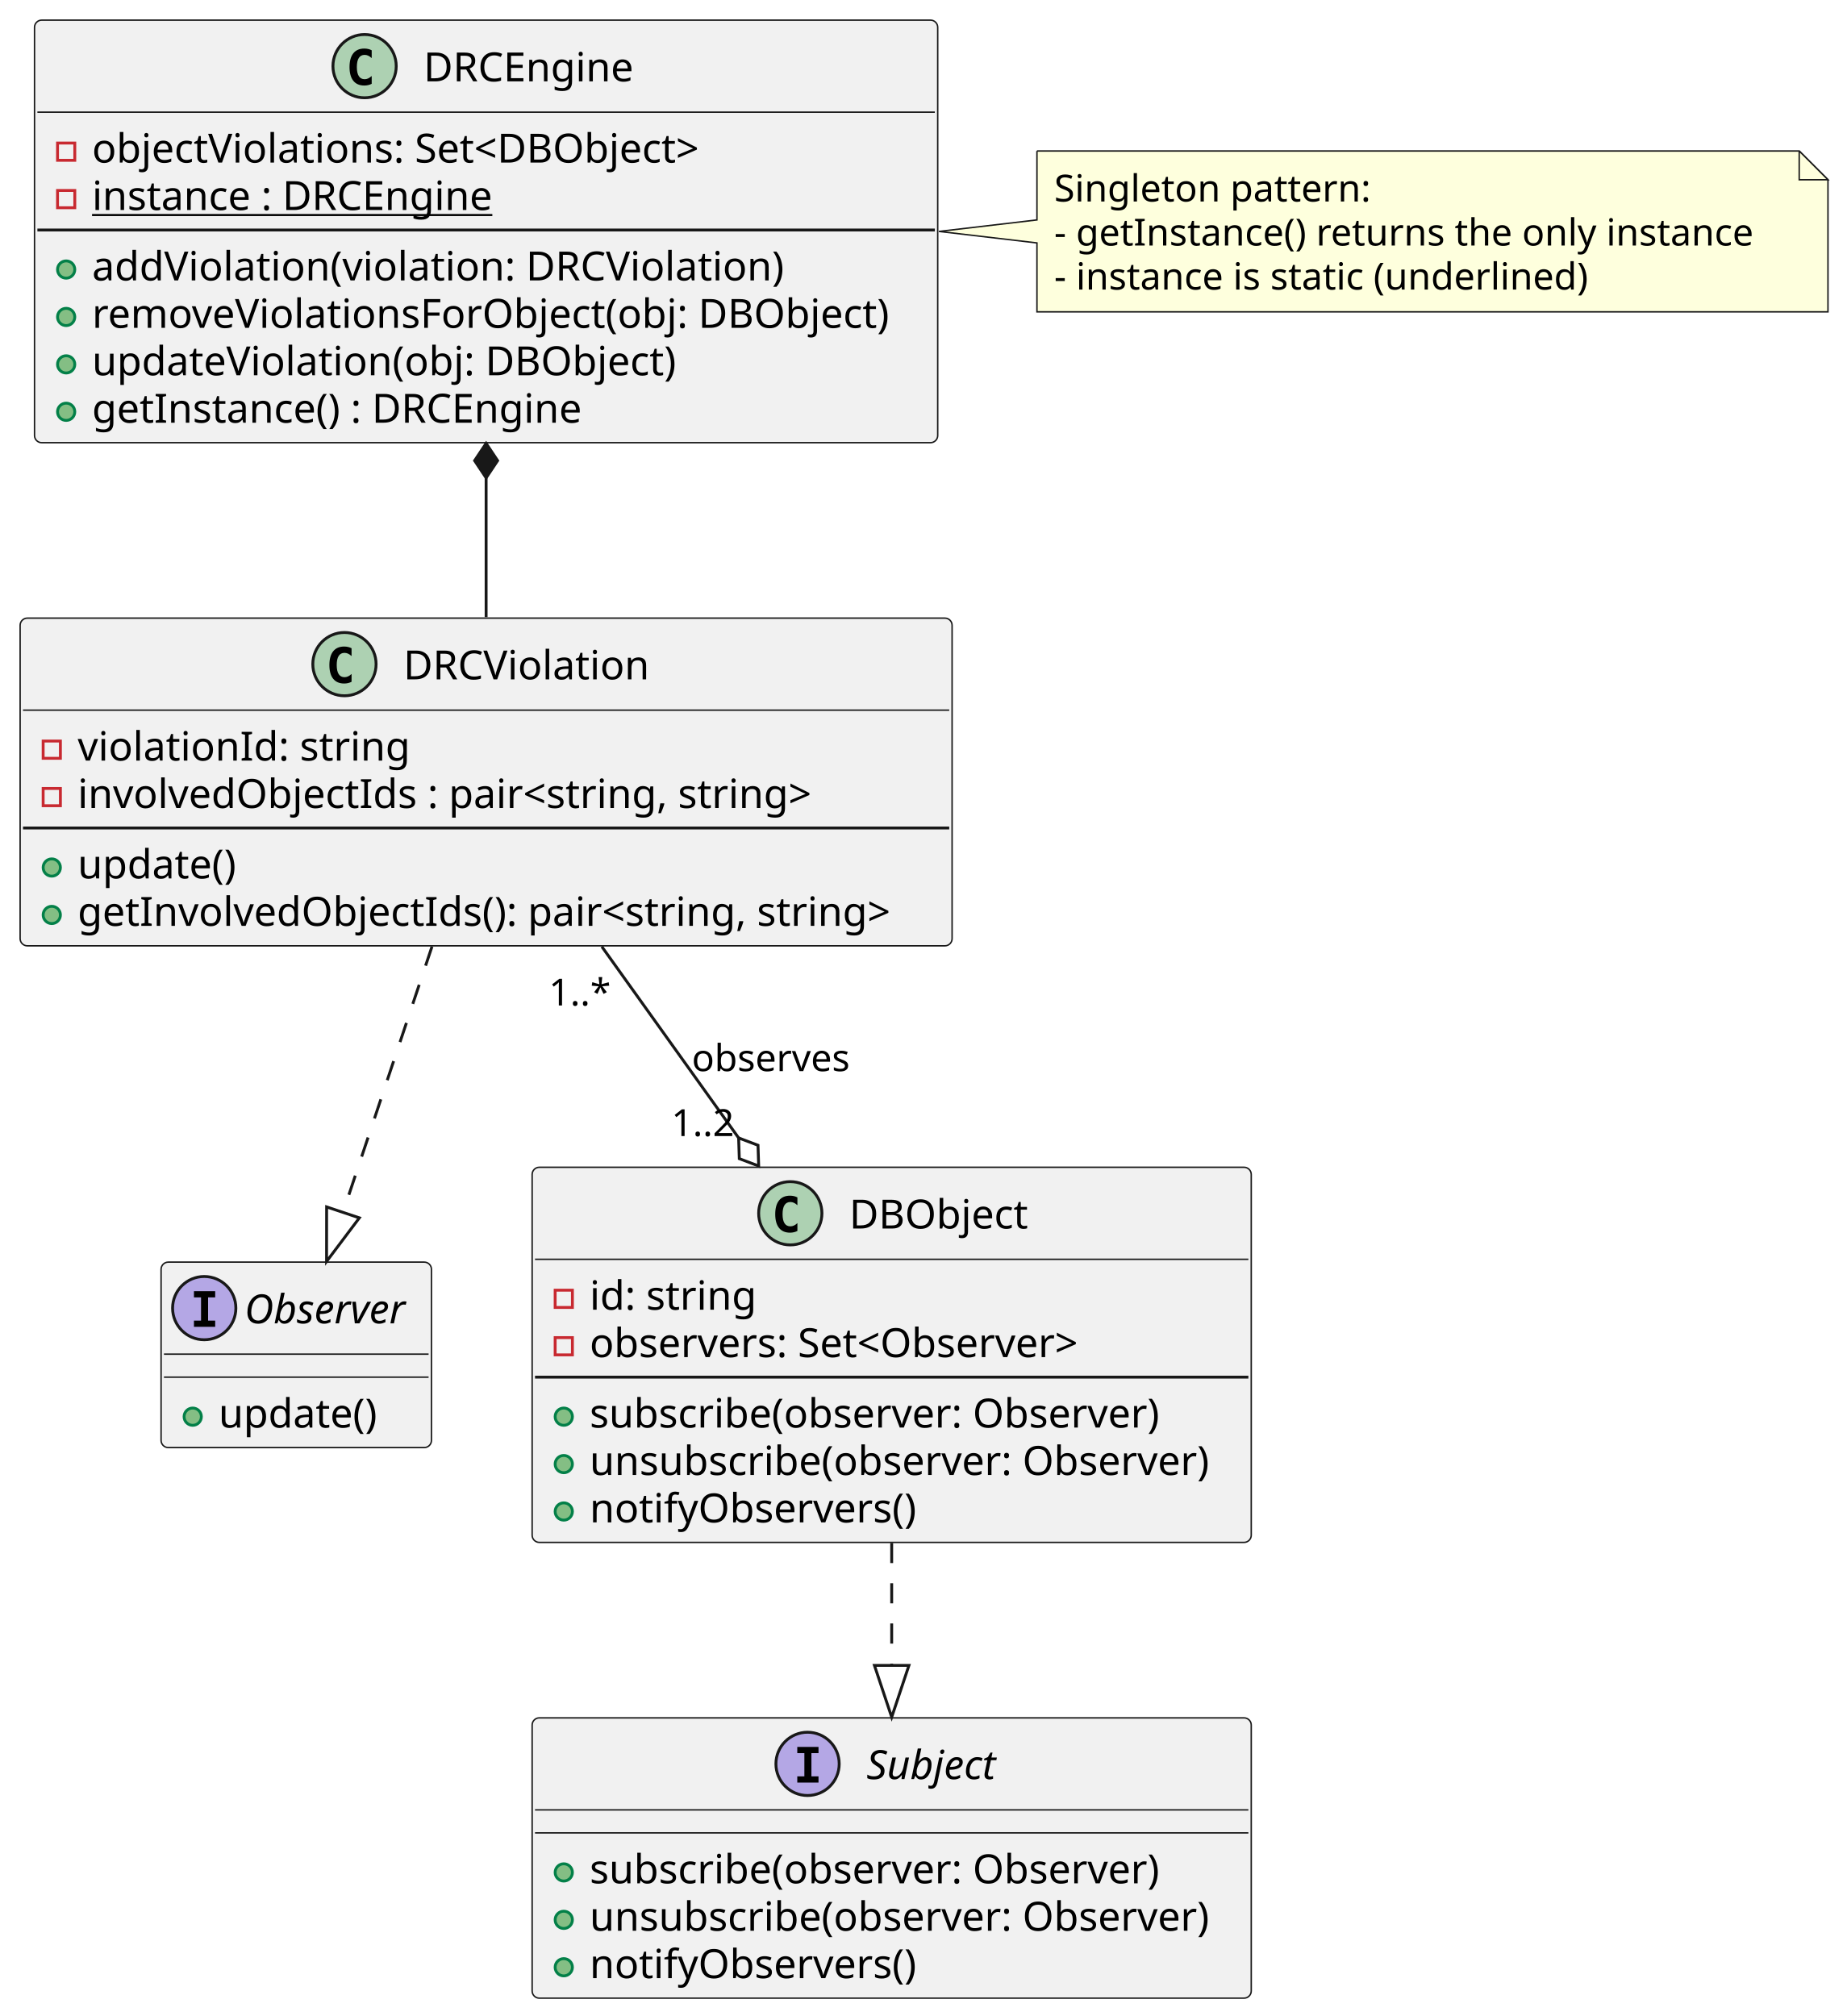
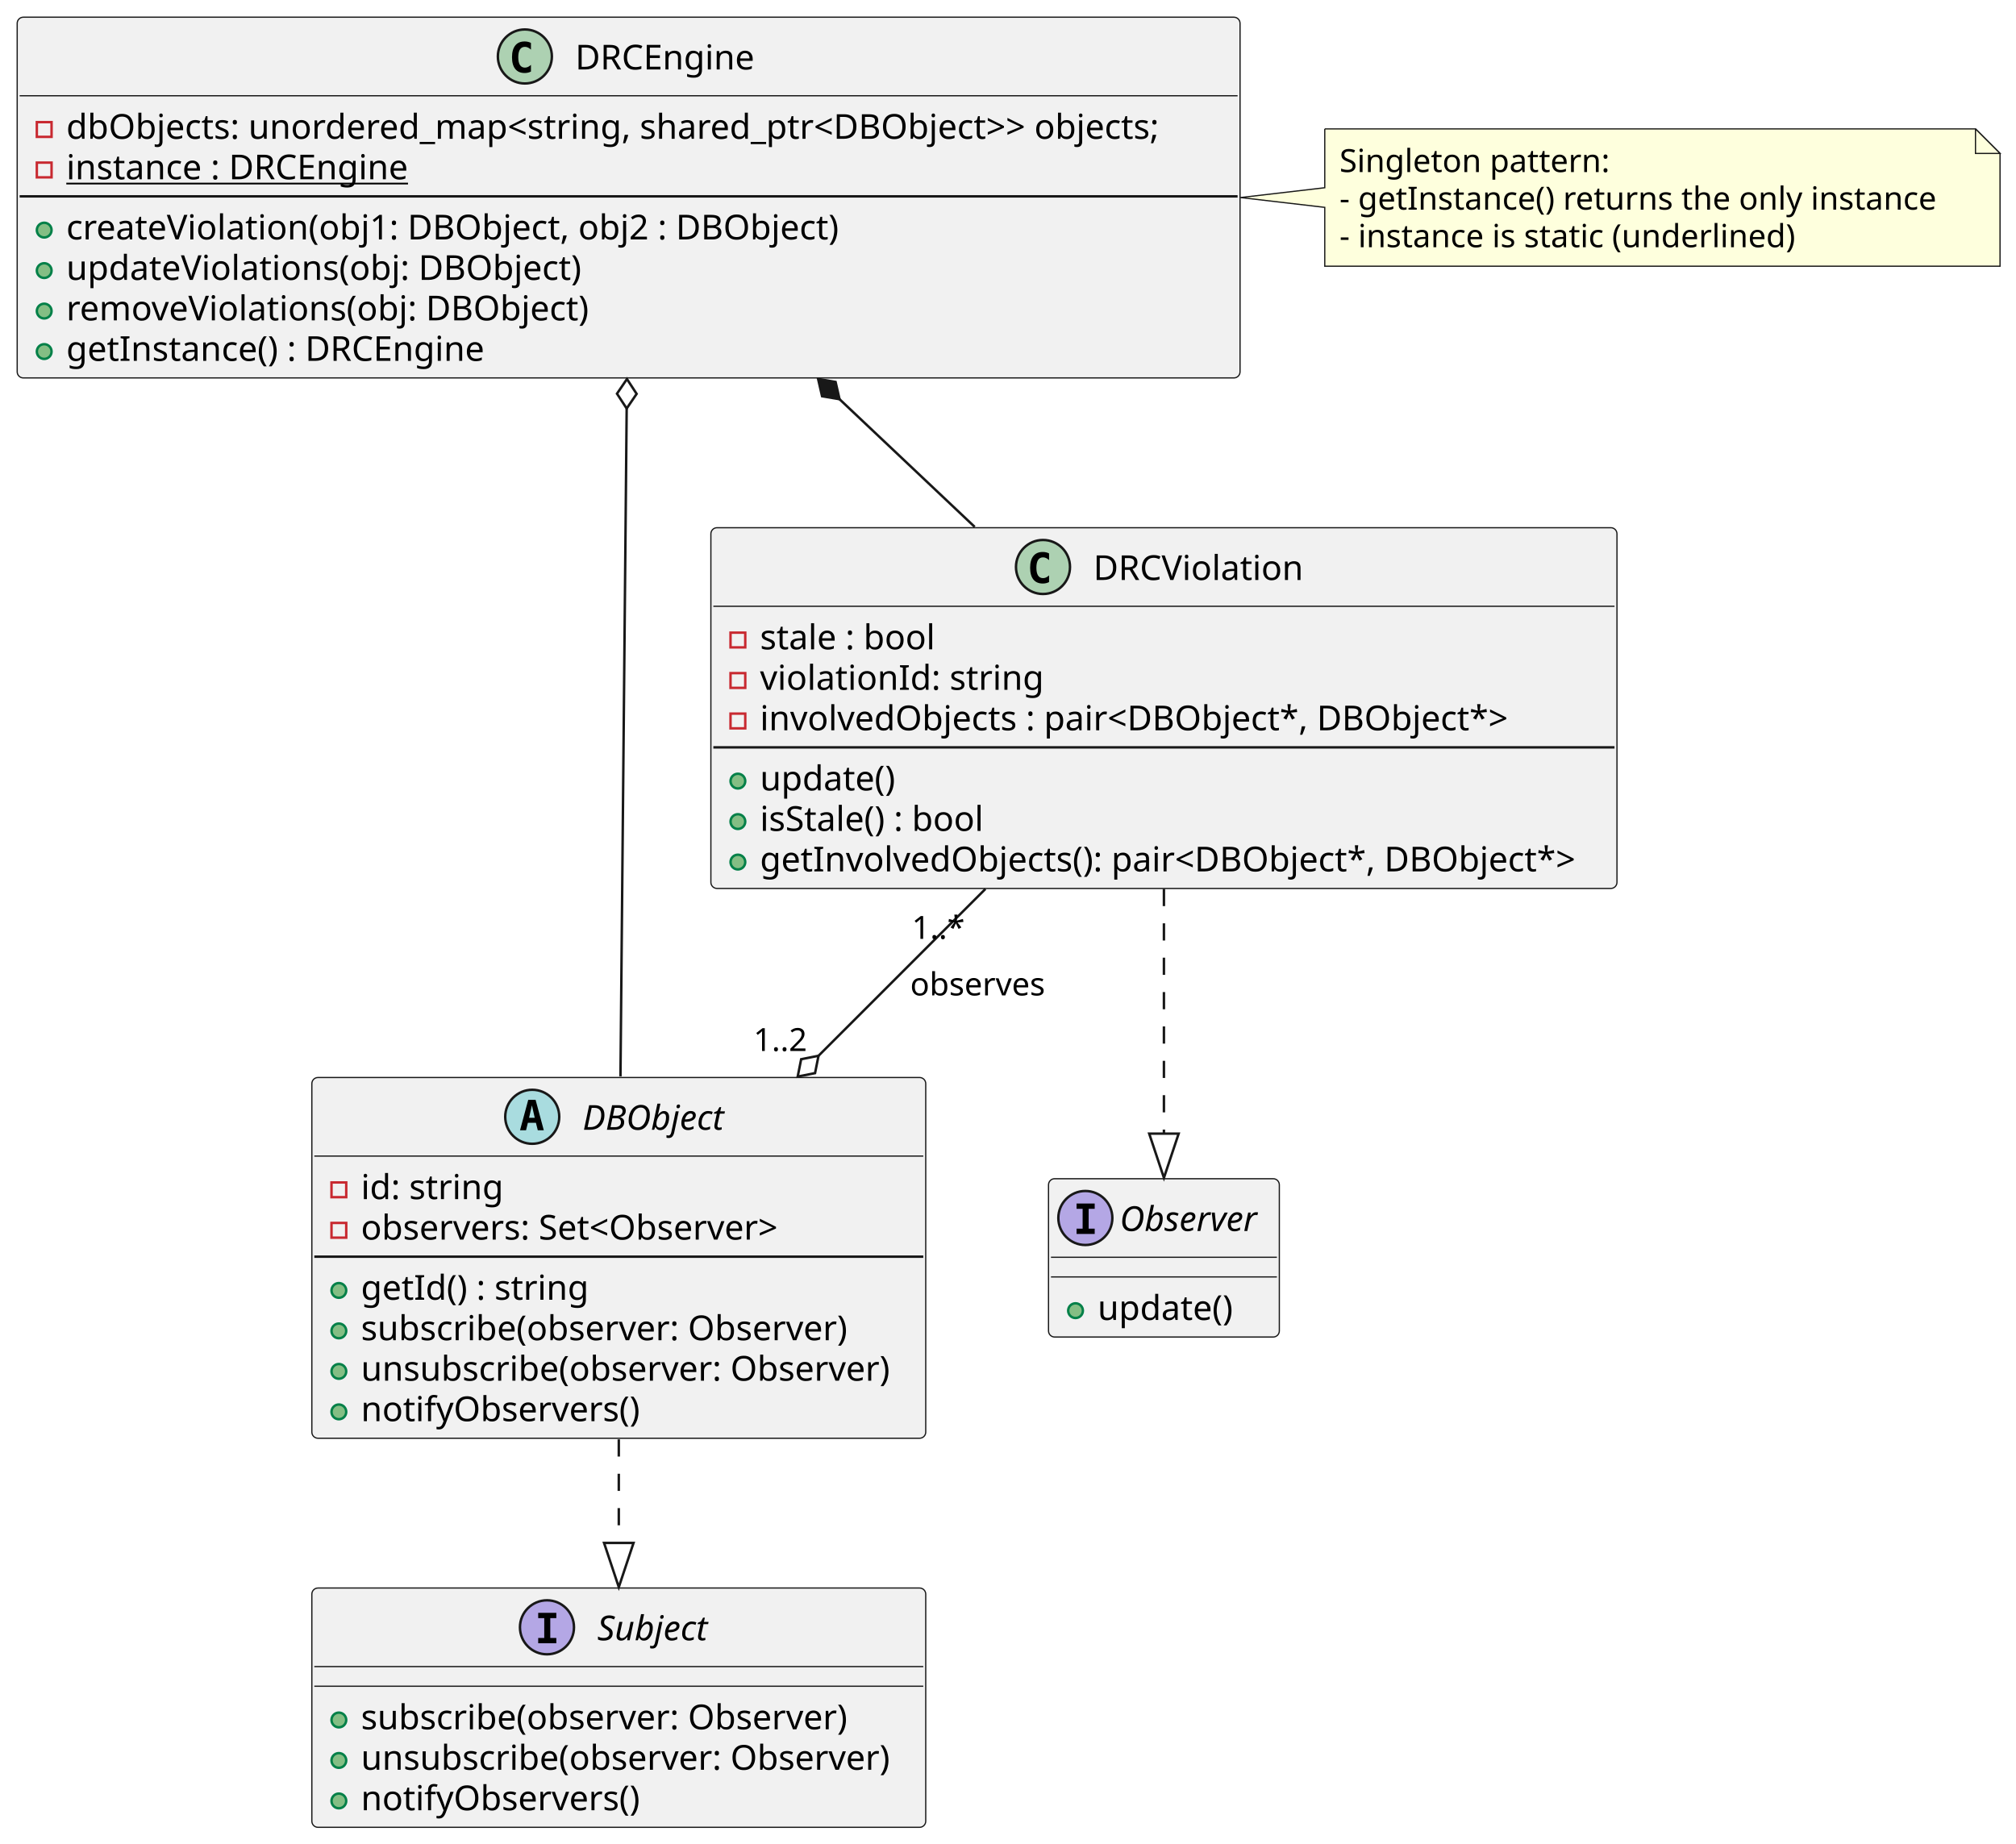
- <svg xmlns="http://www.w3.org/2000/svg" contentStyleType="text/css" height="701px" preserveAspectRatio="none" style="width:642px;height:701px;background:#FFFFFF;" version="1.1" viewBox="0 0 642 701" width="642px" zoomAndPan="magnify">
+ <svg xmlns="http://www.w3.org/2000/svg" contentStyleType="text/css" height="751px" preserveAspectRatio="none" style="width:821px;height:751px;background:#FFFFFF;" version="1.1" viewBox="0 0 821 751" width="821px" zoomAndPan="magnify">
  <defs />
  <g>
    <g id="elem_Observer">
-       <rect codeLine="2" fill="#F1F1F1" height="64.488" id="Observer" rx="2.5" ry="2.5" style="stroke:#181818;stroke-width:0.5;" width="94" x="56" y="438.86" />
-       <ellipse cx="71" cy="454.86" fill="#B4A7E5" rx="11" ry="11" style="stroke:#181818;stroke-width:1.0;" />
-       <path d="M67.428,451.125 L67.428,448.967 L74.807,448.967 L74.807,451.125 L72.342,451.125 L72.342,459.202 L74.807,459.202 L74.807,461.36 L67.428,461.36 L67.428,459.202 L69.893,459.202 L69.893,451.125 Z " fill="#000000" />
-       <text fill="#000000" font-family="sans-serif" font-size="14" font-style="italic" lengthAdjust="spacing" textLength="62" x="85" y="460.151">Observer</text>
-       <line style="stroke:#181818;stroke-width:0.5;" x1="57" x2="149" y1="470.86" y2="470.86" />
-       <line style="stroke:#181818;stroke-width:0.5;" x1="57" x2="149" y1="478.86" y2="478.86" />
-       <ellipse cx="67" cy="492.604" fill="#84BE84" rx="3" ry="3" style="stroke:#038048;stroke-width:1.0;" />
-       <text fill="#000000" font-family="sans-serif" font-size="14" lengthAdjust="spacing" textLength="58" x="76" y="496.395">update()</text>
+       <rect codeLine="2" fill="#F1F1F1" height="64.488" id="Observer" rx="2.5" ry="2.5" style="stroke:#181818;stroke-width:0.5;" width="94" x="427" y="480.08" />
+       <ellipse cx="442" cy="496.08" fill="#B4A7E5" rx="11" ry="11" style="stroke:#181818;stroke-width:1.0;" />
+       <path d="M438.428,492.345 L438.428,490.187 L445.807,490.187 L445.807,492.345 L443.342,492.345 L443.342,500.422 L445.807,500.422 L445.807,502.58 L438.428,502.58 L438.428,500.422 L440.893,500.422 L440.893,492.345 Z " fill="#000000" />
+       <text fill="#000000" font-family="sans-serif" font-size="14" font-style="italic" lengthAdjust="spacing" textLength="62" x="456" y="501.371">Observer</text>
+       <line style="stroke:#181818;stroke-width:0.5;" x1="428" x2="520" y1="512.08" y2="512.08" />
+       <line style="stroke:#181818;stroke-width:0.5;" x1="428" x2="520" y1="520.08" y2="520.08" />
+       <ellipse cx="438" cy="533.824" fill="#84BE84" rx="3" ry="3" style="stroke:#038048;stroke-width:1.0;" />
+       <text fill="#000000" font-family="sans-serif" font-size="14" lengthAdjust="spacing" textLength="58" x="447" y="537.615">update()</text>
    </g>
    <g id="elem_Subject">
-       <rect codeLine="6" fill="#F1F1F1" height="97.465" id="Subject" rx="2.5" ry="2.5" style="stroke:#181818;stroke-width:0.5;" width="250" x="185" y="597.33" />
-       <ellipse cx="280.75" cy="613.33" fill="#B4A7E5" rx="11" ry="11" style="stroke:#181818;stroke-width:1.0;" />
-       <path d="M277.178,609.595 L277.178,607.437 L284.557,607.437 L284.557,609.595 L282.092,609.595 L282.092,617.672 L284.557,617.672 L284.557,619.83 L277.178,619.83 L277.178,617.672 L279.643,617.672 L279.643,609.595 Z " fill="#000000" />
-       <text fill="#000000" font-family="sans-serif" font-size="14" font-style="italic" lengthAdjust="spacing" textLength="50" x="301.25" y="618.621">Subject</text>
-       <line style="stroke:#181818;stroke-width:0.5;" x1="186" x2="434" y1="629.33" y2="629.33" />
-       <line style="stroke:#181818;stroke-width:0.5;" x1="186" x2="434" y1="637.33" y2="637.33" />
-       <ellipse cx="196" cy="651.074" fill="#84BE84" rx="3" ry="3" style="stroke:#038048;stroke-width:1.0;" />
-       <text fill="#000000" font-family="sans-serif" font-size="14" lengthAdjust="spacing" textLength="206" x="205" y="654.865">subscribe(observer: Observer)</text>
-       <ellipse cx="196" cy="667.562" fill="#84BE84" rx="3" ry="3" style="stroke:#038048;stroke-width:1.0;" />
-       <text fill="#000000" font-family="sans-serif" font-size="14" lengthAdjust="spacing" textLength="224" x="205" y="671.353">unsubscribe(observer: Observer)</text>
-       <ellipse cx="196" cy="684.051" fill="#84BE84" rx="3" ry="3" style="stroke:#038048;stroke-width:1.0;" />
-       <text fill="#000000" font-family="sans-serif" font-size="14" lengthAdjust="spacing" textLength="118" x="205" y="687.842">notifyObservers()</text>
+       <rect codeLine="6" fill="#F1F1F1" height="97.465" id="Subject" rx="2.5" ry="2.5" style="stroke:#181818;stroke-width:0.5;" width="250" x="127" y="646.79" />
+       <ellipse cx="222.75" cy="662.79" fill="#B4A7E5" rx="11" ry="11" style="stroke:#181818;stroke-width:1.0;" />
+       <path d="M219.178,659.055 L219.178,656.897 L226.557,656.897 L226.557,659.055 L224.092,659.055 L224.092,667.132 L226.557,667.132 L226.557,669.29 L219.178,669.29 L219.178,667.132 L221.643,667.132 L221.643,659.055 Z " fill="#000000" />
+       <text fill="#000000" font-family="sans-serif" font-size="14" font-style="italic" lengthAdjust="spacing" textLength="50" x="243.25" y="668.081">Subject</text>
+       <line style="stroke:#181818;stroke-width:0.5;" x1="128" x2="376" y1="678.79" y2="678.79" />
+       <line style="stroke:#181818;stroke-width:0.5;" x1="128" x2="376" y1="686.79" y2="686.79" />
+       <ellipse cx="138" cy="700.534" fill="#84BE84" rx="3" ry="3" style="stroke:#038048;stroke-width:1.0;" />
+       <text fill="#000000" font-family="sans-serif" font-size="14" lengthAdjust="spacing" textLength="206" x="147" y="704.325">subscribe(observer: Observer)</text>
+       <ellipse cx="138" cy="717.022" fill="#84BE84" rx="3" ry="3" style="stroke:#038048;stroke-width:1.0;" />
+       <text fill="#000000" font-family="sans-serif" font-size="14" lengthAdjust="spacing" textLength="224" x="147" y="720.813">unsubscribe(observer: Observer)</text>
+       <ellipse cx="138" cy="733.511" fill="#84BE84" rx="3" ry="3" style="stroke:#038048;stroke-width:1.0;" />
+       <text fill="#000000" font-family="sans-serif" font-size="14" lengthAdjust="spacing" textLength="118" x="147" y="737.302">notifyObservers()</text>
    </g>
    <g id="elem_DBObject">
-       <rect codeLine="13" fill="#F1F1F1" height="130.441" id="DBObject" rx="2.5" ry="2.5" style="stroke:#181818;stroke-width:0.5;" width="250" x="185" y="405.88" />
-       <ellipse cx="274.75" cy="421.88" fill="#ADD1B2" rx="11" ry="11" style="stroke:#181818;stroke-width:1.0;" />
-       <path d="M277.223,428.023 Q276.642,428.322 276.003,428.471 Q275.364,428.621 274.658,428.621 Q272.151,428.621 270.832,426.969 Q269.512,425.317 269.512,422.196 Q269.512,419.067 270.832,417.415 Q272.151,415.763 274.658,415.763 Q275.364,415.763 276.011,415.912 Q276.659,416.062 277.223,416.361 L277.223,419.083 Q276.592,418.502 275.999,418.232 Q275.405,417.962 274.774,417.962 Q273.43,417.962 272.745,419.029 Q272.06,420.096 272.06,422.196 Q272.06,424.288 272.745,425.354 Q273.43,426.421 274.774,426.421 Q275.405,426.421 275.999,426.151 Q276.592,425.882 277.223,425.3 Z " fill="#000000" />
-       <text fill="#000000" font-family="sans-serif" font-size="14" lengthAdjust="spacing" textLength="62" x="295.25" y="427.171">DBObject</text>
-       <line style="stroke:#181818;stroke-width:0.5;" x1="186" x2="434" y1="437.88" y2="437.88" />
-       <rect fill="none" height="6" style="stroke:#C82930;stroke-width:1.0;" width="6" x="193" y="448.624" />
-       <text fill="#000000" font-family="sans-serif" font-size="14" lengthAdjust="spacing" textLength="61" x="205" y="455.415">id: string</text>
-       <rect fill="none" height="6" style="stroke:#C82930;stroke-width:1.0;" width="6" x="193" y="465.112" />
-       <text fill="#000000" font-family="sans-serif" font-size="14" lengthAdjust="spacing" textLength="180" x="205" y="471.903">observers: Set&lt;Observer&gt;</text>
-       <line style="stroke:#181818;stroke-width:1.0;" x1="186" x2="434" y1="478.857" y2="478.857" />
-       <ellipse cx="196" cy="492.601" fill="#84BE84" rx="3" ry="3" style="stroke:#038048;stroke-width:1.0;" />
-       <text fill="#000000" font-family="sans-serif" font-size="14" lengthAdjust="spacing" textLength="206" x="205" y="496.392">subscribe(observer: Observer)</text>
-       <ellipse cx="196" cy="509.089" fill="#84BE84" rx="3" ry="3" style="stroke:#038048;stroke-width:1.0;" />
-       <text fill="#000000" font-family="sans-serif" font-size="14" lengthAdjust="spacing" textLength="224" x="205" y="512.88">unsubscribe(observer: Observer)</text>
-       <ellipse cx="196" cy="525.577" fill="#84BE84" rx="3" ry="3" style="stroke:#038048;stroke-width:1.0;" />
-       <text fill="#000000" font-family="sans-serif" font-size="14" lengthAdjust="spacing" textLength="118" x="205" y="529.368">notifyObservers()</text>
+       <rect codeLine="13" fill="#F1F1F1" height="146.93" id="DBObject" rx="2.5" ry="2.5" style="stroke:#181818;stroke-width:0.5;" width="250" x="127" y="438.86" />
+       <ellipse cx="216.75" cy="454.86" fill="#A9DCDF" rx="11" ry="11" style="stroke:#181818;stroke-width:1.0;" />
+       <path d="M216.613,450.208 L215.459,455.28 L217.775,455.28 Z M215.119,447.967 L218.116,447.967 L221.461,460.36 L219.012,460.36 L218.249,457.297 L214.97,457.297 L214.223,460.36 L211.774,460.36 Z " fill="#000000" />
+       <text fill="#000000" font-family="sans-serif" font-size="14" font-style="italic" lengthAdjust="spacing" textLength="62" x="237.25" y="460.151">DBObject</text>
+       <line style="stroke:#181818;stroke-width:0.5;" x1="128" x2="376" y1="470.86" y2="470.86" />
+       <rect fill="none" height="6" style="stroke:#C82930;stroke-width:1.0;" width="6" x="135" y="481.604" />
+       <text fill="#000000" font-family="sans-serif" font-size="14" lengthAdjust="spacing" textLength="61" x="147" y="488.395">id: string</text>
+       <rect fill="none" height="6" style="stroke:#C82930;stroke-width:1.0;" width="6" x="135" y="498.092" />
+       <text fill="#000000" font-family="sans-serif" font-size="14" lengthAdjust="spacing" textLength="180" x="147" y="504.883">observers: Set&lt;Observer&gt;</text>
+       <line style="stroke:#181818;stroke-width:1.0;" x1="128" x2="376" y1="511.837" y2="511.837" />
+       <ellipse cx="138" cy="525.581" fill="#84BE84" rx="3" ry="3" style="stroke:#038048;stroke-width:1.0;" />
+       <text fill="#000000" font-family="sans-serif" font-size="14" lengthAdjust="spacing" textLength="97" x="147" y="529.372">getId() : string</text>
+       <ellipse cx="138" cy="542.069" fill="#84BE84" rx="3" ry="3" style="stroke:#038048;stroke-width:1.0;" />
+       <text fill="#000000" font-family="sans-serif" font-size="14" lengthAdjust="spacing" textLength="206" x="147" y="545.86">subscribe(observer: Observer)</text>
+       <ellipse cx="138" cy="558.557" fill="#84BE84" rx="3" ry="3" style="stroke:#038048;stroke-width:1.0;" />
+       <text fill="#000000" font-family="sans-serif" font-size="14" lengthAdjust="spacing" textLength="224" x="147" y="562.348">unsubscribe(observer: Observer)</text>
+       <ellipse cx="138" cy="575.045" fill="#84BE84" rx="3" ry="3" style="stroke:#038048;stroke-width:1.0;" />
+       <text fill="#000000" font-family="sans-serif" font-size="14" lengthAdjust="spacing" textLength="118" x="147" y="578.837">notifyObservers()</text>
    </g>
    <g id="elem_DRCViolation">
-       <rect codeLine="22" fill="#F1F1F1" height="113.953" id="DRCViolation" rx="2.5" ry="2.5" style="stroke:#181818;stroke-width:0.5;" width="324" x="7" y="214.93" />
-       <ellipse cx="119.75" cy="230.93" fill="#ADD1B2" rx="11" ry="11" style="stroke:#181818;stroke-width:1.0;" />
-       <path d="M122.223,237.073 Q121.642,237.372 121.003,237.521 Q120.364,237.671 119.658,237.671 Q117.151,237.671 115.832,236.019 Q114.512,234.367 114.512,231.246 Q114.512,228.117 115.832,226.465 Q117.151,224.813 119.658,224.813 Q120.364,224.813 121.011,224.962 Q121.659,225.112 122.223,225.411 L122.223,228.133 Q121.592,227.552 120.999,227.282 Q120.405,227.012 119.774,227.012 Q118.43,227.012 117.745,228.079 Q117.06,229.146 117.06,231.246 Q117.06,233.338 117.745,234.404 Q118.43,235.471 119.774,235.471 Q120.405,235.471 120.999,235.201 Q121.592,234.931 122.223,234.35 Z " fill="#000000" />
-       <text fill="#000000" font-family="sans-serif" font-size="14" lengthAdjust="spacing" textLength="90" x="140.25" y="236.221">DRCViolation</text>
-       <line style="stroke:#181818;stroke-width:0.5;" x1="8" x2="330" y1="246.93" y2="246.93" />
-       <rect fill="none" height="6" style="stroke:#C82930;stroke-width:1.0;" width="6" x="15" y="257.674" />
-       <text fill="#000000" font-family="sans-serif" font-size="14" lengthAdjust="spacing" textLength="120" x="27" y="264.465">violationId: string</text>
-       <rect fill="none" height="6" style="stroke:#C82930;stroke-width:1.0;" width="6" x="15" y="274.162" />
-       <text fill="#000000" font-family="sans-serif" font-size="14" lengthAdjust="spacing" textLength="270" x="27" y="280.953">involvedObjectIds : pair&lt;string, string&gt;</text>
-       <line style="stroke:#181818;stroke-width:1.0;" x1="8" x2="330" y1="287.907" y2="287.907" />
-       <ellipse cx="18" cy="301.651" fill="#84BE84" rx="3" ry="3" style="stroke:#038048;stroke-width:1.0;" />
-       <text fill="#000000" font-family="sans-serif" font-size="14" lengthAdjust="spacing" textLength="58" x="27" y="305.442">update()</text>
-       <ellipse cx="18" cy="318.139" fill="#84BE84" rx="3" ry="3" style="stroke:#038048;stroke-width:1.0;" />
-       <text fill="#000000" font-family="sans-serif" font-size="14" lengthAdjust="spacing" textLength="298" x="27" y="321.93">getInvolvedObjectIds(): pair&lt;string, string&gt;</text>
+       <rect codeLine="23" fill="#F1F1F1" height="146.93" id="DRCViolation" rx="2.5" ry="2.5" style="stroke:#181818;stroke-width:0.5;" width="369" x="289.5" y="214.93" />
+       <ellipse cx="424.75" cy="230.93" fill="#ADD1B2" rx="11" ry="11" style="stroke:#181818;stroke-width:1.0;" />
+       <path d="M427.223,237.073 Q426.642,237.372 426.003,237.521 Q425.364,237.671 424.658,237.671 Q422.151,237.671 420.832,236.019 Q419.512,234.367 419.512,231.246 Q419.512,228.117 420.832,226.465 Q422.151,224.813 424.658,224.813 Q425.364,224.813 426.011,224.962 Q426.659,225.112 427.223,225.411 L427.223,228.133 Q426.592,227.552 425.999,227.282 Q425.405,227.012 424.774,227.012 Q423.43,227.012 422.745,228.079 Q422.06,229.146 422.06,231.246 Q422.06,233.338 422.745,234.404 Q423.43,235.471 424.774,235.471 Q425.405,235.471 425.999,235.201 Q426.592,234.931 427.223,234.35 Z " fill="#000000" />
+       <text fill="#000000" font-family="sans-serif" font-size="14" lengthAdjust="spacing" textLength="90" x="445.25" y="236.221">DRCViolation</text>
+       <line style="stroke:#181818;stroke-width:0.5;" x1="290.5" x2="657.5" y1="246.93" y2="246.93" />
+       <rect fill="none" height="6" style="stroke:#C82930;stroke-width:1.0;" width="6" x="297.5" y="257.674" />
+       <text fill="#000000" font-family="sans-serif" font-size="14" lengthAdjust="spacing" textLength="75" x="309.5" y="264.465">stale : bool</text>
+       <rect fill="none" height="6" style="stroke:#C82930;stroke-width:1.0;" width="6" x="297.5" y="274.162" />
+       <text fill="#000000" font-family="sans-serif" font-size="14" lengthAdjust="spacing" textLength="120" x="309.5" y="280.953">violationId: string</text>
+       <rect fill="none" height="6" style="stroke:#C82930;stroke-width:1.0;" width="6" x="297.5" y="290.651" />
+       <text fill="#000000" font-family="sans-serif" font-size="14" lengthAdjust="spacing" textLength="315" x="309.5" y="297.442">involvedObjects : pair&lt;DBObject*, DBObject*&gt;</text>
+       <line style="stroke:#181818;stroke-width:1.0;" x1="290.5" x2="657.5" y1="304.395" y2="304.395" />
+       <ellipse cx="300.5" cy="318.139" fill="#84BE84" rx="3" ry="3" style="stroke:#038048;stroke-width:1.0;" />
+       <text fill="#000000" font-family="sans-serif" font-size="14" lengthAdjust="spacing" textLength="58" x="309.5" y="321.93">update()</text>
+       <ellipse cx="300.5" cy="334.627" fill="#84BE84" rx="3" ry="3" style="stroke:#038048;stroke-width:1.0;" />
+       <text fill="#000000" font-family="sans-serif" font-size="14" lengthAdjust="spacing" textLength="97" x="309.5" y="338.418">isStale() : bool</text>
+       <ellipse cx="300.5" cy="351.115" fill="#84BE84" rx="3" ry="3" style="stroke:#038048;stroke-width:1.0;" />
+       <text fill="#000000" font-family="sans-serif" font-size="14" lengthAdjust="spacing" textLength="343" x="309.5" y="354.907">getInvolvedObjects(): pair&lt;DBObject*, DBObject*&gt;</text>
    </g>
    <g id="elem_DRCEngine">
-       <rect codeLine="30" fill="#F1F1F1" height="146.93" id="DRCEngine" rx="2.5" ry="2.5" style="stroke:#181818;stroke-width:0.5;" width="314" x="12" y="7" />
-       <ellipse cx="126.75" cy="23" fill="#ADD1B2" rx="11" ry="11" style="stroke:#181818;stroke-width:1.0;" />
-       <path d="M129.223,29.143 Q128.642,29.442 128.003,29.591 Q127.364,29.741 126.658,29.741 Q124.151,29.741 122.832,28.089 Q121.512,26.437 121.512,23.316 Q121.512,20.186 122.832,18.535 Q124.151,16.883 126.658,16.883 Q127.364,16.883 128.011,17.032 Q128.659,17.182 129.223,17.48 L129.223,20.203 Q128.592,19.622 127.999,19.352 Q127.405,19.082 126.774,19.082 Q125.43,19.082 124.745,20.149 Q124.06,21.216 124.06,23.316 Q124.06,25.408 124.745,26.474 Q125.43,27.541 126.774,27.541 Q127.405,27.541 127.999,27.271 Q128.592,27.002 129.223,26.42 Z " fill="#000000" />
-       <text fill="#000000" font-family="sans-serif" font-size="14" lengthAdjust="spacing" textLength="76" x="147.25" y="28.291">DRCEngine</text>
-       <line style="stroke:#181818;stroke-width:0.5;" x1="13" x2="325" y1="39" y2="39" />
-       <rect fill="none" height="6" style="stroke:#C82930;stroke-width:1.0;" width="6" x="20" y="49.744" />
-       <text fill="#000000" font-family="sans-serif" font-size="14" lengthAdjust="spacing" textLength="223" x="32" y="56.535">objectViolations: Set&lt;DBObject&gt;</text>
-       <rect fill="none" height="6" style="stroke:#C82930;stroke-width:1.0;" width="6" x="20" y="66.232" />
-       <text fill="#000000" font-family="sans-serif" font-size="14" lengthAdjust="spacing" text-decoration="underline" textLength="145" x="32" y="73.023">instance : DRCEngine</text>
-       <line style="stroke:#181818;stroke-width:1.0;" x1="13" x2="325" y1="79.977" y2="79.977" />
-       <ellipse cx="23" cy="93.721" fill="#84BE84" rx="3" ry="3" style="stroke:#038048;stroke-width:1.0;" />
-       <text fill="#000000" font-family="sans-serif" font-size="14" lengthAdjust="spacing" textLength="254" x="32" y="97.512">addViolation(violation: DRCViolation)</text>
-       <ellipse cx="23" cy="110.209" fill="#84BE84" rx="3" ry="3" style="stroke:#038048;stroke-width:1.0;" />
-       <text fill="#000000" font-family="sans-serif" font-size="14" lengthAdjust="spacing" textLength="288" x="32" y="114">removeViolationsForObject(obj: DBObject)</text>
-       <ellipse cx="23" cy="126.697" fill="#84BE84" rx="3" ry="3" style="stroke:#038048;stroke-width:1.0;" />
-       <text fill="#000000" font-family="sans-serif" font-size="14" lengthAdjust="spacing" textLength="211" x="32" y="130.488">updateViolation(obj: DBObject)</text>
-       <ellipse cx="23" cy="143.185" fill="#84BE84" rx="3" ry="3" style="stroke:#038048;stroke-width:1.0;" />
-       <text fill="#000000" font-family="sans-serif" font-size="14" lengthAdjust="spacing" textLength="177" x="32" y="146.977">getInstance() : DRCEngine</text>
+       <rect codeLine="33" fill="#F1F1F1" height="146.93" id="DRCEngine" rx="2.5" ry="2.5" style="stroke:#181818;stroke-width:0.5;" width="498" x="7" y="7" />
+       <ellipse cx="213.75" cy="23" fill="#ADD1B2" rx="11" ry="11" style="stroke:#181818;stroke-width:1.0;" />
+       <path d="M216.223,29.143 Q215.642,29.442 215.003,29.591 Q214.364,29.741 213.658,29.741 Q211.151,29.741 209.832,28.089 Q208.512,26.437 208.512,23.316 Q208.512,20.186 209.832,18.535 Q211.151,16.883 213.658,16.883 Q214.364,16.883 215.011,17.032 Q215.659,17.182 216.223,17.48 L216.223,20.203 Q215.592,19.622 214.999,19.352 Q214.405,19.082 213.774,19.082 Q212.43,19.082 211.745,20.149 Q211.06,21.216 211.06,23.316 Q211.06,25.408 211.745,26.474 Q212.43,27.541 213.774,27.541 Q214.405,27.541 214.999,27.271 Q215.592,27.002 216.223,26.42 Z " fill="#000000" />
+       <text fill="#000000" font-family="sans-serif" font-size="14" lengthAdjust="spacing" textLength="76" x="234.25" y="28.291">DRCEngine</text>
+       <line style="stroke:#181818;stroke-width:0.5;" x1="8" x2="504" y1="39" y2="39" />
+       <rect fill="none" height="6" style="stroke:#C82930;stroke-width:1.0;" width="6" x="15" y="49.744" />
+       <text fill="#000000" font-family="sans-serif" font-size="14" lengthAdjust="spacing" textLength="472" x="27" y="56.535">dbObjects: unordered_map&lt;string, shared_ptr&lt;DBObject&gt;&gt; objects;</text>
+       <rect fill="none" height="6" style="stroke:#C82930;stroke-width:1.0;" width="6" x="15" y="66.232" />
+       <text fill="#000000" font-family="sans-serif" font-size="14" lengthAdjust="spacing" text-decoration="underline" textLength="145" x="27" y="73.023">instance : DRCEngine</text>
+       <line style="stroke:#181818;stroke-width:1.0;" x1="8" x2="504" y1="79.977" y2="79.977" />
+       <ellipse cx="18" cy="93.721" fill="#84BE84" rx="3" ry="3" style="stroke:#038048;stroke-width:1.0;" />
+       <text fill="#000000" font-family="sans-serif" font-size="14" lengthAdjust="spacing" textLength="327" x="27" y="97.512">createViolation(obj1: DBObject, obj2 : DBObject)</text>
+       <ellipse cx="18" cy="110.209" fill="#84BE84" rx="3" ry="3" style="stroke:#038048;stroke-width:1.0;" />
+       <text fill="#000000" font-family="sans-serif" font-size="14" lengthAdjust="spacing" textLength="218" x="27" y="114">updateViolations(obj: DBObject)</text>
+       <ellipse cx="18" cy="126.697" fill="#84BE84" rx="3" ry="3" style="stroke:#038048;stroke-width:1.0;" />
+       <text fill="#000000" font-family="sans-serif" font-size="14" lengthAdjust="spacing" textLength="221" x="27" y="130.488">removeViolations(obj: DBObject)</text>
+       <ellipse cx="18" cy="143.185" fill="#84BE84" rx="3" ry="3" style="stroke:#038048;stroke-width:1.0;" />
+       <text fill="#000000" font-family="sans-serif" font-size="14" lengthAdjust="spacing" textLength="177" x="27" y="146.977">getInstance() : DRCEngine</text>
    </g>
-     <g id="elem_GMN11">
-       <path d="M360.5,52.5 L360.5,76.47 L326.43,80.47 L360.5,84.47 L360.5,108.432 A0,0 0 0 0 360.5,108.432 L635.5,108.432 A0,0 0 0 0 635.5,108.432 L635.5,62.5 L625.5,52.5 L360.5,52.5 A0,0 0 0 0 360.5,52.5 " fill="#FEFFDD" style="stroke:#181818;stroke-width:0.5;" />
-       <path d="M625.5,52.5 L625.5,62.5 L635.5,62.5 L625.5,52.5 " fill="#FEFFDD" style="stroke:#181818;stroke-width:0.5;" />
-       <text fill="#000000" font-family="sans-serif" font-size="13" lengthAdjust="spacing" textLength="112" x="366.5" y="70.068">Singleton pattern:</text>
-       <text fill="#000000" font-family="sans-serif" font-size="13" lengthAdjust="spacing" textLength="254" x="366.5" y="85.379">- getInstance() returns the only instance</text>
-       <text fill="#000000" font-family="sans-serif" font-size="13" lengthAdjust="spacing" textLength="198" x="366.5" y="100.689">- instance is static (underlined)</text>
+     <g id="elem_GMN12">
+       <path d="M539.5,52.5 L539.5,76.46 L505.15,80.46 L539.5,84.46 L539.5,108.432 A0,0 0 0 0 539.5,108.432 L814.5,108.432 A0,0 0 0 0 814.5,108.432 L814.5,62.5 L804.5,52.5 L539.5,52.5 A0,0 0 0 0 539.5,52.5 " fill="#FEFFDD" style="stroke:#181818;stroke-width:0.5;" />
+       <path d="M804.5,52.5 L804.5,62.5 L814.5,62.5 L804.5,52.5 " fill="#FEFFDD" style="stroke:#181818;stroke-width:0.5;" />
+       <text fill="#000000" font-family="sans-serif" font-size="13" lengthAdjust="spacing" textLength="112" x="545.5" y="70.068">Singleton pattern:</text>
+       <text fill="#000000" font-family="sans-serif" font-size="13" lengthAdjust="spacing" textLength="254" x="545.5" y="85.379">- getInstance() returns the only instance</text>
+       <text fill="#000000" font-family="sans-serif" font-size="13" lengthAdjust="spacing" textLength="198" x="545.5" y="100.689">- instance is static (underlined)</text>
    </g>
    <g id="link_DBObject_Subject">
-       <path codeLine="40" d="M310,536.51 C310,556.58 310,560.35 310,579.09 " fill="none" id="DBObject-to-Subject" style="stroke:#181818;stroke-width:1.0;stroke-dasharray:7.0,7.0;" />
-       <polygon fill="none" points="310,597.09,316,579.09,304,579.09,310,597.09" style="stroke:#181818;stroke-width:1.0;" />
+       <path codeLine="43" d="M252,586.24 C252,606.49 252,609.98 252,628.43 " fill="none" id="DBObject-to-Subject" style="stroke:#181818;stroke-width:1.0;stroke-dasharray:7.0,7.0;" />
+       <polygon fill="none" points="252,646.43,258,628.43,246,628.43,252,646.43" style="stroke:#181818;stroke-width:1.0;" />
    </g>
    <g id="link_DRCViolation_Observer">
-       <path codeLine="41" d="M150.18,329.15 C138.29,364.67 129.083,392.171 119.243,421.571 " fill="none" id="DRCViolation-to-Observer" style="stroke:#181818;stroke-width:1.0;stroke-dasharray:7.0,7.0;" />
-       <polygon fill="none" points="113.53,438.64,124.933,423.475,113.553,419.666,113.53,438.64" style="stroke:#181818;stroke-width:1.0;" />
+       <path codeLine="44" d="M474,362.06 C474,401.88 474,431.2 474,461.72 " fill="none" id="DRCViolation-to-Observer" style="stroke:#181818;stroke-width:1.0;stroke-dasharray:7.0,7.0;" />
+       <polygon fill="none" points="474,479.72,480,461.72,468,461.72,474,479.72" style="stroke:#181818;stroke-width:1.0;" />
    </g>
    <g id="link_DRCViolation_DBObject">
-       <path codeLine="42" d="M209.22,329.15 C226.23,352.94 239.173,371.037 256.783,395.677 " fill="none" id="DRCViolation-to-DBObject" style="stroke:#181818;stroke-width:1.0;" />
-       <polygon fill="none" points="263.76,405.44,263.526,398.233,256.783,395.677,257.017,402.884,263.76,405.44" style="stroke:#181818;stroke-width:1.0;" />
-       <text fill="#000000" font-family="sans-serif" font-size="13" lengthAdjust="spacing" textLength="56" x="240.5" y="372.448">observes</text>
-       <text fill="#000000" font-family="sans-serif" font-size="13" lengthAdjust="spacing" textLength="22" x="190.781" y="349.628">1..*</text>
-       <text fill="#000000" font-family="sans-serif" font-size="13" lengthAdjust="spacing" textLength="24" x="233.39" y="395.023">1..2</text>
+       <path codeLine="45" d="M401.31,362.06 C376.78,386.58 357.887,405.466 333.337,430.006 " fill="none" id="DRCViolation-to-DBObject" style="stroke:#181818;stroke-width:1.0;" />
+       <polygon fill="none" points="324.85,438.49,331.921,437.077,333.337,430.006,326.266,431.419,324.85,438.49" style="stroke:#181818;stroke-width:1.0;" />
+       <text fill="#000000" font-family="sans-serif" font-size="13" lengthAdjust="spacing" textLength="56" x="370.66" y="405.428">observes</text>
+       <text fill="#000000" font-family="sans-serif" font-size="13" lengthAdjust="spacing" textLength="22" x="371.333" y="382.379">1..*</text>
+       <text fill="#000000" font-family="sans-serif" font-size="13" lengthAdjust="spacing" textLength="24" x="306.84" y="428.067">1..2</text>
    </g>
    <g id="link_DRCEngine_DRCViolation">
-       <path codeLine="45" d="M169,166.17 C169,186.2 169,195.63 169,214.58 " fill="none" id="DRCEngine-backto-DRCViolation" style="stroke:#181818;stroke-width:1.0;" />
-       <polygon fill="#181818" points="169,154.17,165,160.17,169,166.17,173,160.17,169,154.17" style="stroke:#181818;stroke-width:1.0;" />
+       <path codeLine="48" d="M341.892,162.592 C362.592,182.152 376.24,195.05 396.94,214.6 " fill="none" id="DRCEngine-backto-DRCViolation" style="stroke:#181818;stroke-width:1.0;" />
+       <polygon fill="#181818" points="333.17,154.35,334.784,161.378,341.892,162.592,340.278,155.564,333.17,154.35" style="stroke:#181818;stroke-width:1.0;" />
+     </g>
+     <g id="link_DRCEngine_DBObject">
+       <path codeLine="49" d="M255.208,166.38 C254.468,245.549 253.42,359.24 252.68,438.4 " fill="none" id="DRCEngine-backto-DBObject" style="stroke:#181818;stroke-width:1.0;" />
+       <polygon fill="none" points="255.32,154.38,251.264,160.342,255.208,166.38,259.264,160.417,255.32,154.38" style="stroke:#181818;stroke-width:1.0;" />
    </g>
  </g>
</svg>
